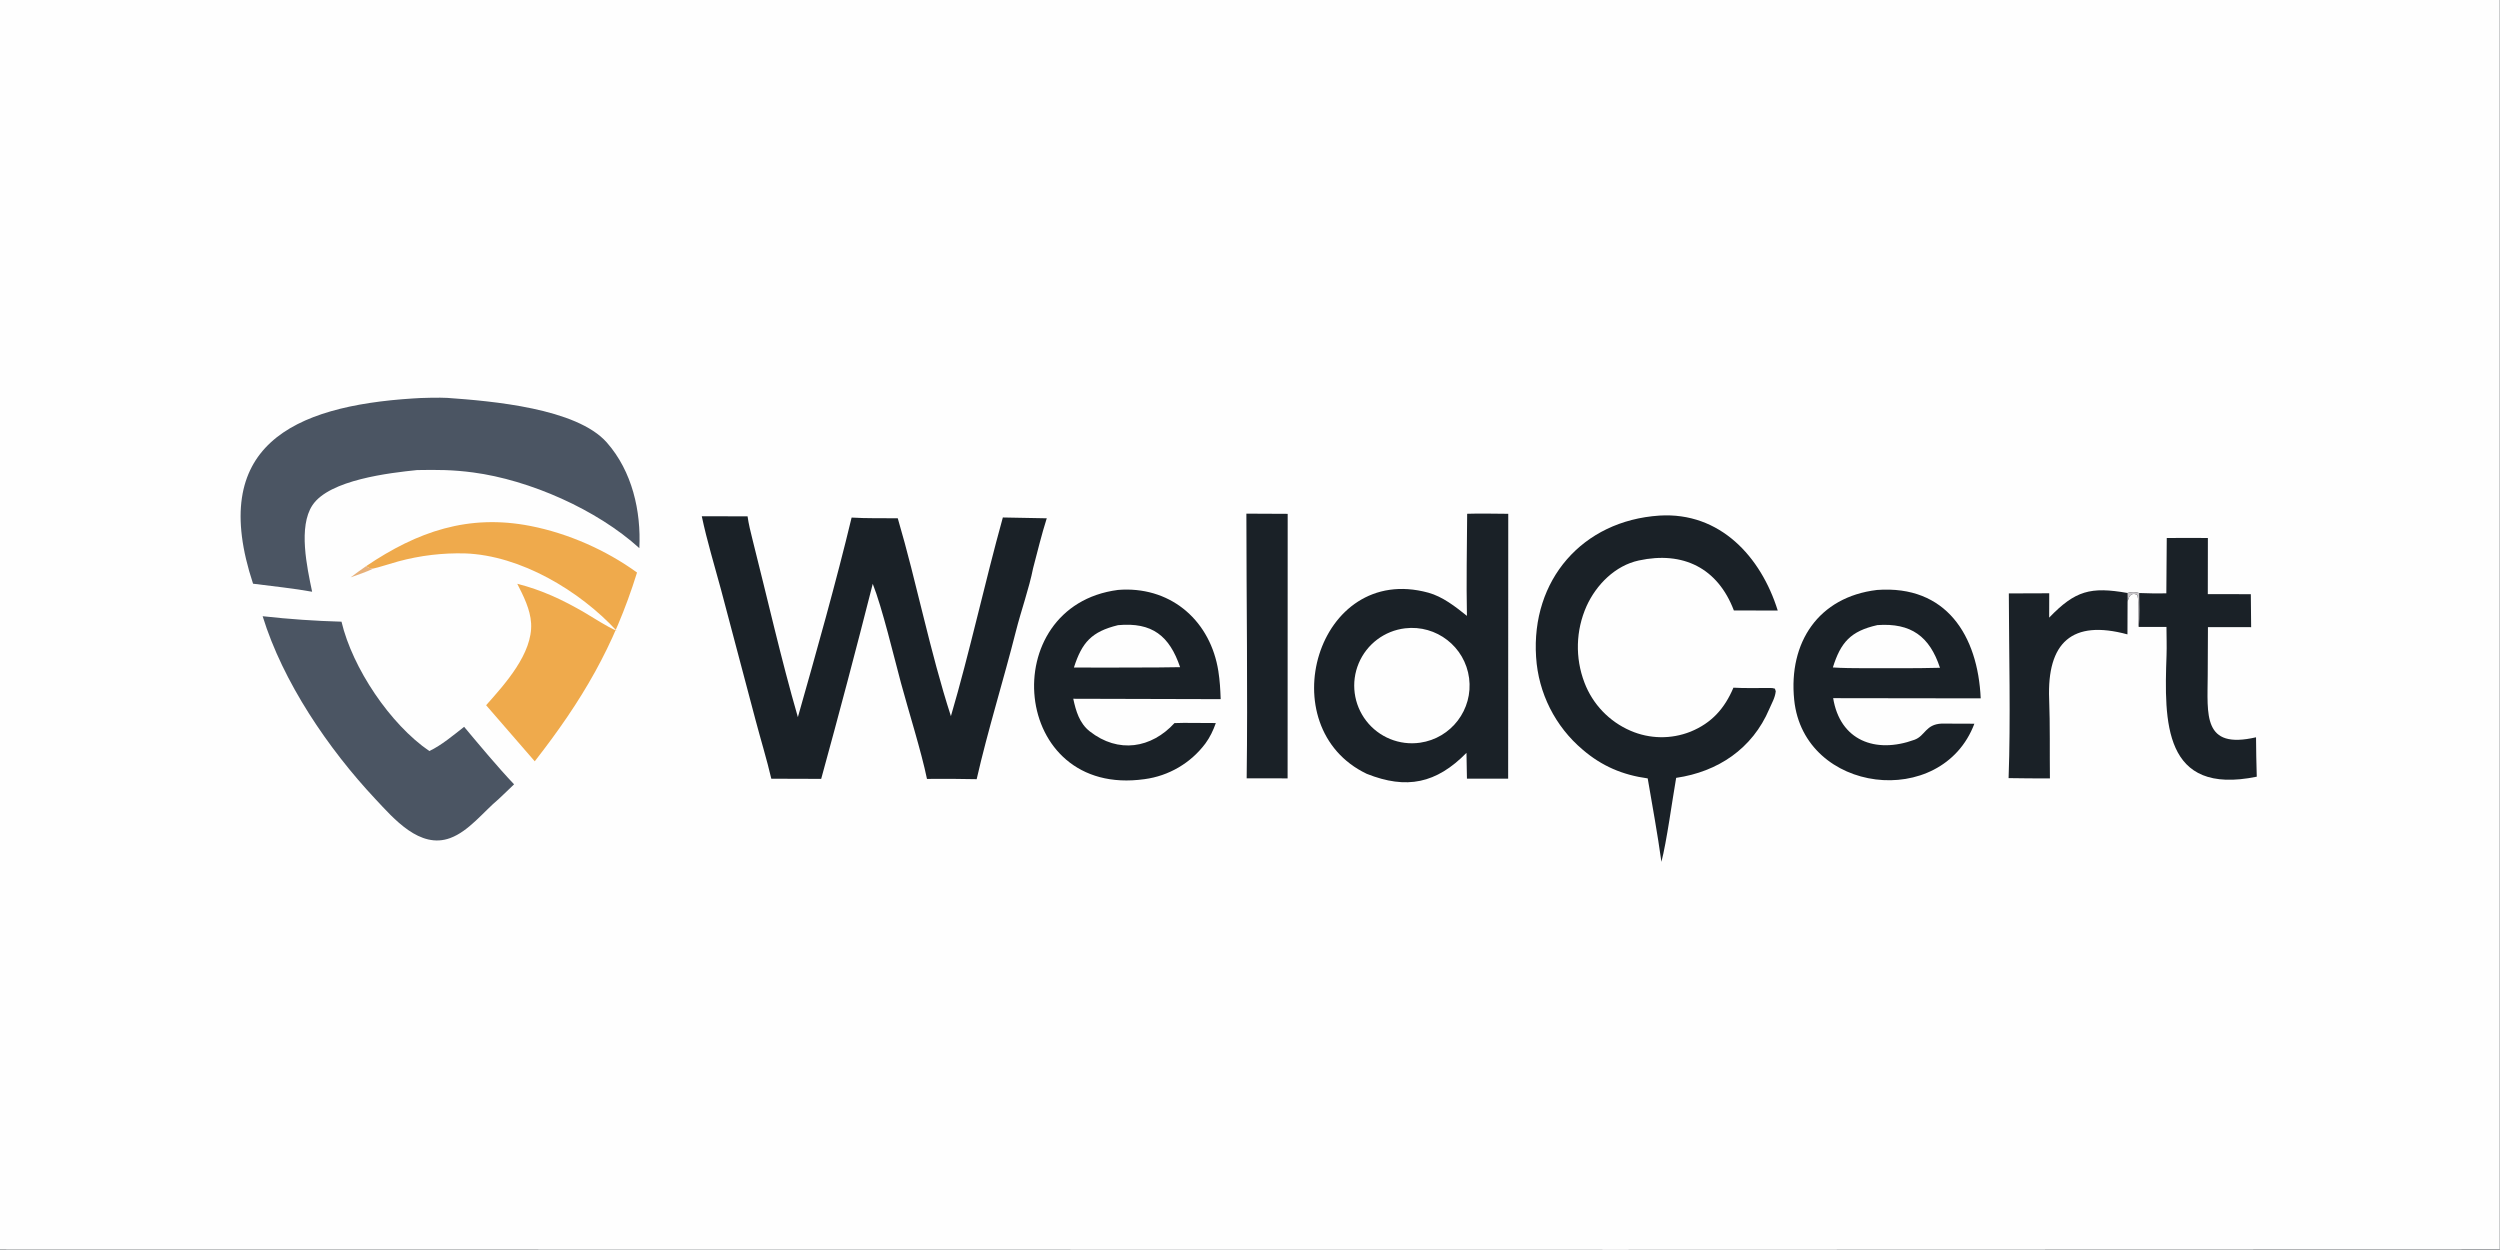
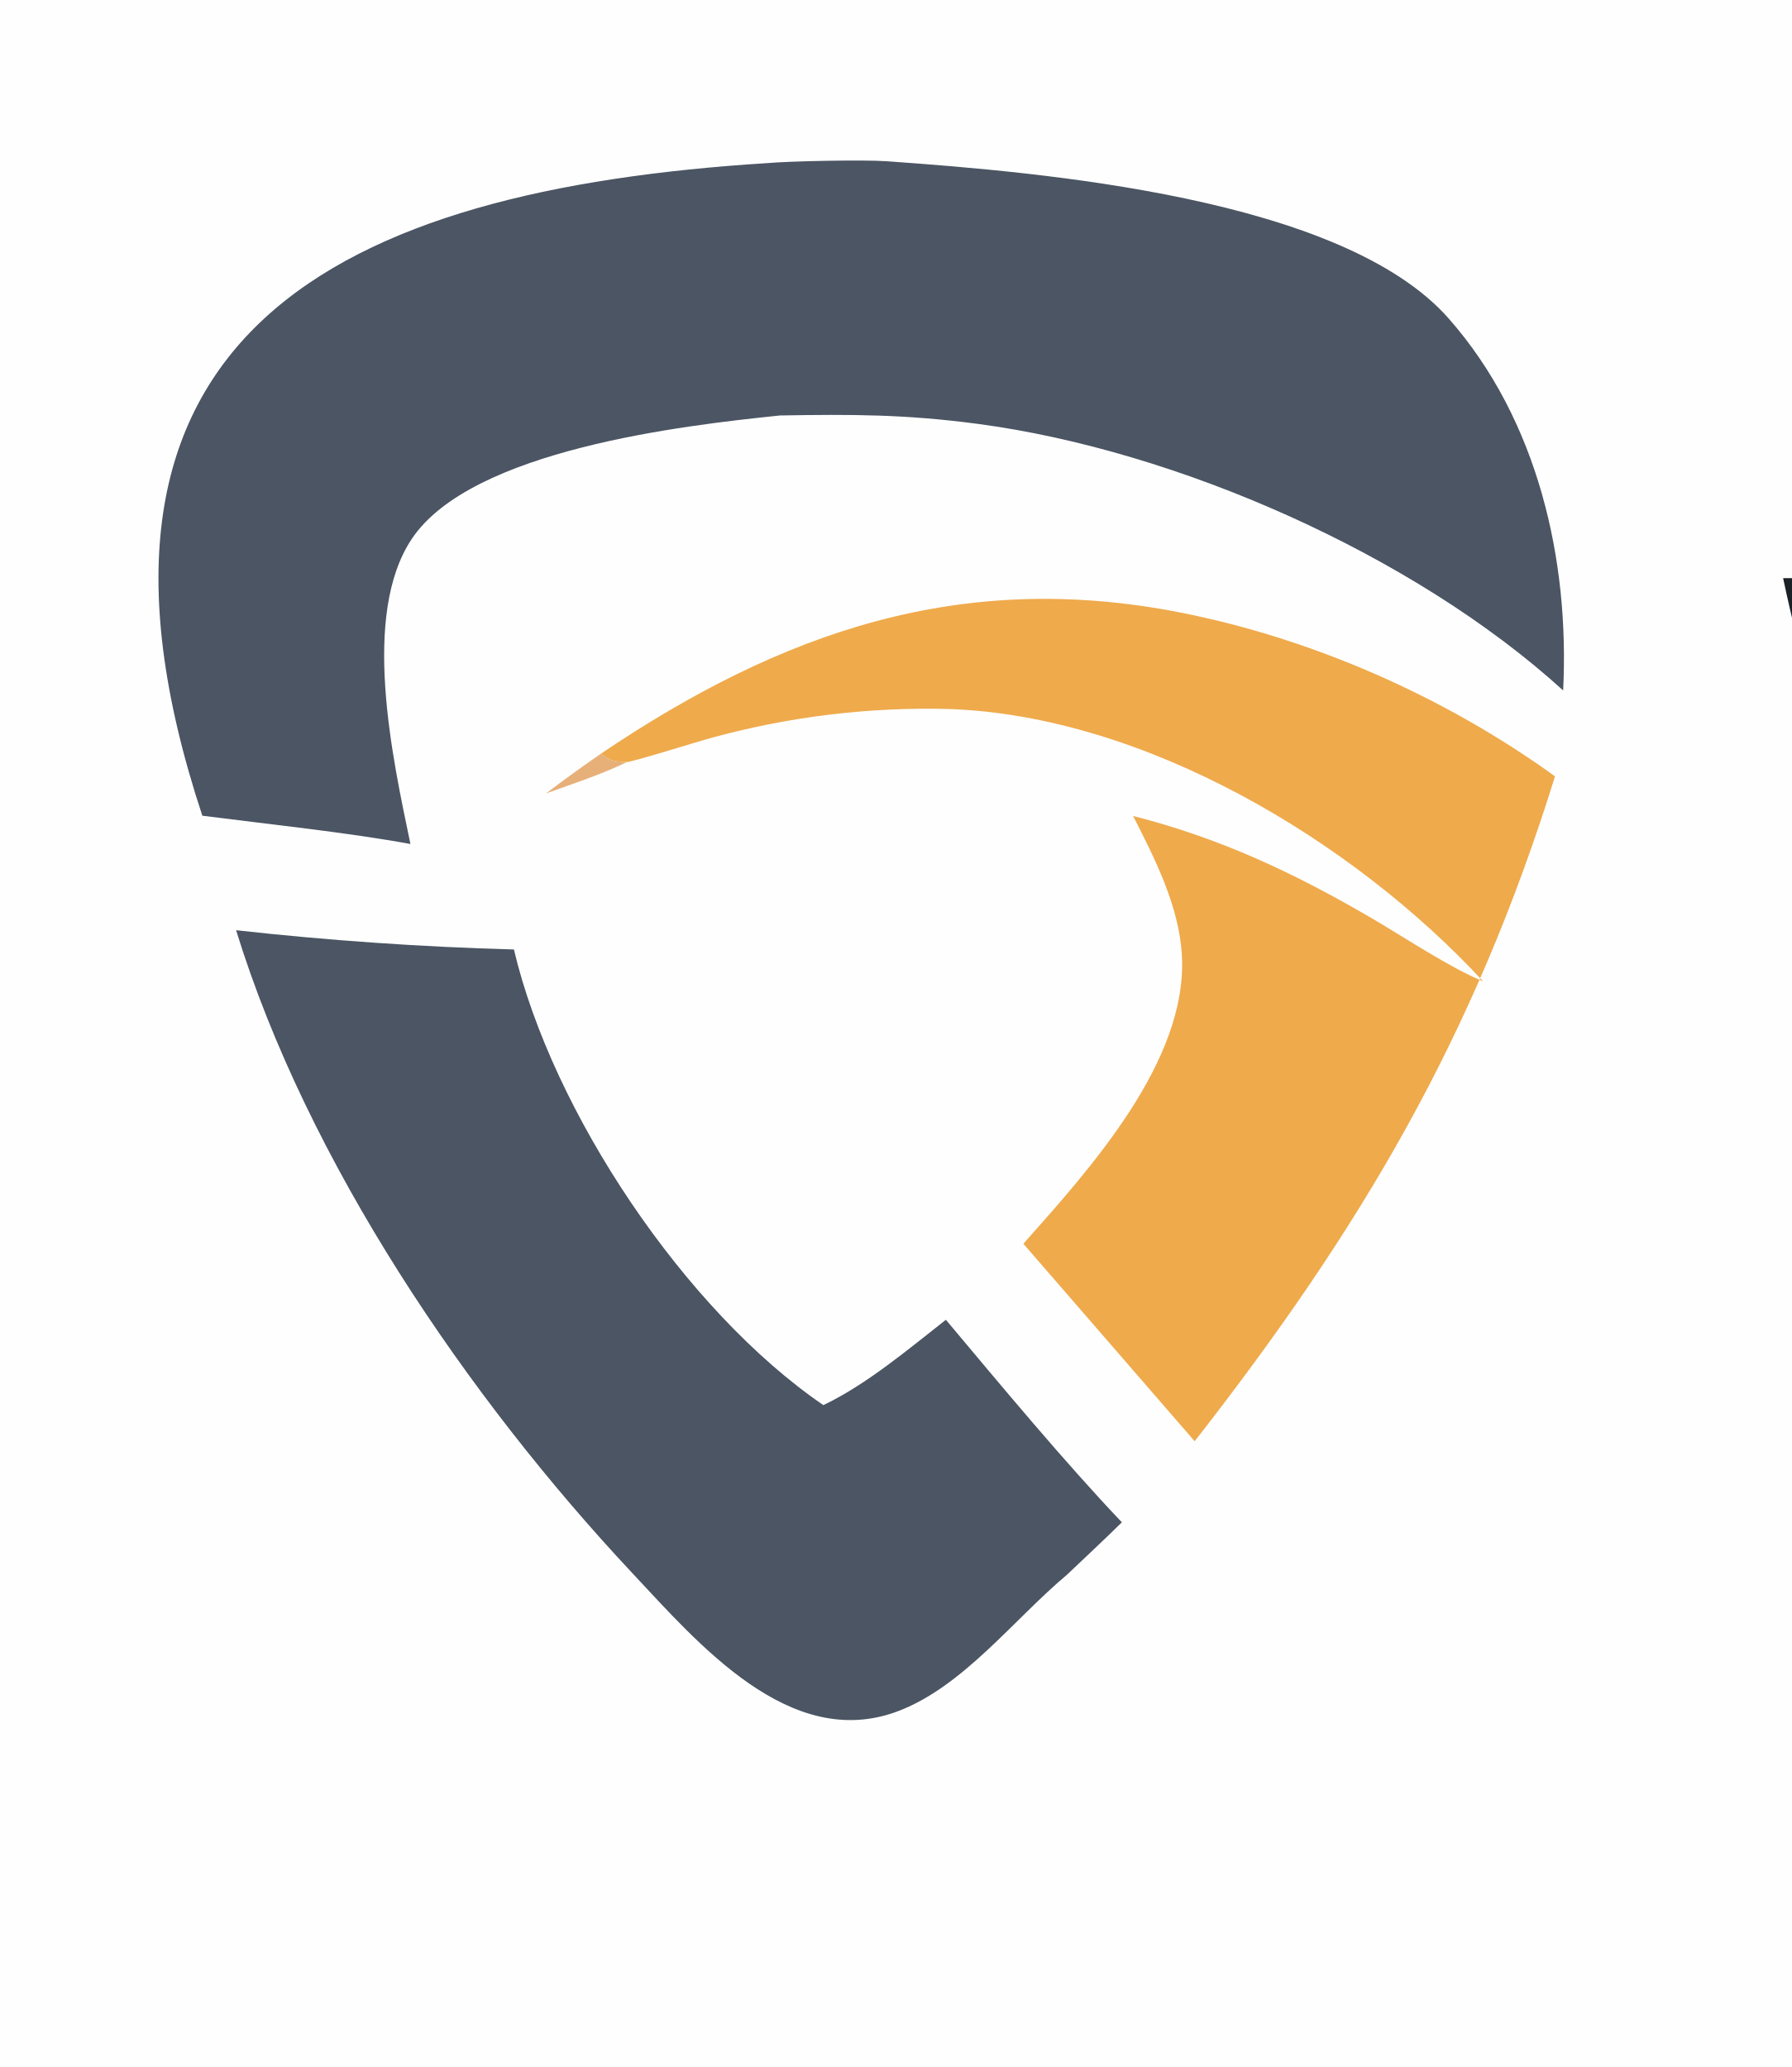
- <svg xmlns="http://www.w3.org/2000/svg" width="1278" height="639" viewBox="0 0 1278 639">
+ <svg xmlns="http://www.w3.org/2000/svg" width="260" height="300" viewBox="100 180 260 300">
  <path fill="#1A2127" transform="scale(1.24789 1.24789)" d="M0 0L1024 0L1024 511.909L1024 1024L0 1024L0 511.941L0 0Z" />
  <path fill="#FEFEFE" transform="scale(1.24789 1.24789)" d="M0 0L1024 0L1024 511.909L664.126 512.024L0 511.941L0 0Z" />
  <path fill="#1A2127" transform="scale(1.24789 1.24789)" d="M287.486 211.486L306.241 211.516C306.614 214.375 307.555 218.226 308.27 221.047C314.382 245.173 319.944 269.878 326.85 293.78C334.131 268.171 342.766 237.551 348.861 212.023C354.566 212.387 361.934 212.263 367.77 212.307C375.576 238.867 380.87 266.589 389.542 293.376C397.237 267.194 403.442 238.565 410.817 211.985L428.804 212.321C426.742 218.782 424.955 226.14 423.212 232.761C421.567 241.058 418.278 250.237 416.193 258.485C411.132 278.507 404.657 299.163 400.093 319.196C393.309 319.046 386.522 319.008 379.737 319.082C377.407 307.782 372.186 291.288 369.082 279.769C366.202 269.085 361.432 249.011 357.525 239.162C350.749 265.867 343.708 292.503 336.401 319.068L315.968 319.002C314.215 311.408 311.532 302.629 309.504 294.935L295.356 241.51C292.665 231.505 289.62 221.611 287.486 211.486Z" />
  <path fill="#1A2127" transform="scale(1.24789 1.24789)" d="M601.024 210.469C606.22 210.286 612.586 210.464 617.859 210.481L617.817 318.971L600.934 318.991L600.742 308.417C588.388 320.976 576.223 323.494 559.9 317.005C520.064 297.994 539.415 230.323 585.098 242.789C590.975 244.392 596.255 248.542 600.93 252.291C600.642 238.645 600.943 224.176 601.024 210.469Z" />
  <path fill="#FEFEFE" transform="scale(1.24789 1.24789)" d="M575.596 257.393C588.451 255.864 600.144 264.962 601.82 277.799C603.496 290.636 594.531 302.431 581.714 304.253C573.292 305.45 564.877 302.029 559.68 295.294C554.483 288.56 553.307 279.552 556.601 271.709C559.895 263.866 567.149 258.398 575.596 257.393Z" />
  <path fill="#4B5563" transform="scale(1.24789 1.24789)" d="M169.353 163.215C172.05 162.973 180.598 162.809 183.239 162.997C201.399 164.287 236.212 167.229 248.59 181.28C259.002 193.099 262.658 209.43 261.907 224.546C244.499 208.701 216.906 196.607 193.845 193.544C185.416 192.424 179.191 192.422 170.839 192.565C159.711 193.713 134.932 196.532 128.008 206.939C122.116 215.796 125.762 232.334 127.863 242.406C120.602 241.071 111.072 240.068 103.665 239.117C85.058 182.866 119.706 166.336 169.353 163.215Z" />
  <path fill="#1A2127" transform="scale(1.24789 1.24789)" d="M679.775 211.21C704.603 209.683 721.373 228.032 728.253 250.109L710.279 250.077C703.722 232.785 689.56 225.649 671.328 229.601C661.69 231.69 653.922 239.479 649.909 248.353C645.506 258.257 645.205 269.502 649.07 279.627C652.44 288.499 659.266 295.623 667.986 299.367C675.789 302.743 684.615 302.875 692.516 299.735C701.216 296.18 706.498 290.225 710.101 281.709C714.609 281.984 720.514 281.823 725.125 281.829C726.136 281.821 726.087 281.882 727.095 282.113L727.44 283.169C727.124 285.966 725.866 287.919 724.788 290.453C717.876 306.716 703.735 316.159 686.641 318.651C685.06 327.647 682.742 344.918 680.6 353.044C679.041 341.731 676.915 330.155 674.985 318.875C664.727 317.461 656.219 313.863 648.337 307.096C637.077 297.587 630.188 283.893 629.265 269.184C627.188 237.636 648.166 213.31 679.775 211.21Z" />
  <path fill="#1A2127" transform="scale(1.24789 1.24789)" d="M457.962 241.671C458.584 241.616 459.209 241.576 459.833 241.551C480.461 240.771 495.97 254.811 499.108 274.977C499.724 278.937 499.908 282.393 500.055 286.409L439.663 286.249C440.746 291.3 442.208 296.299 446.413 299.598C458.154 308.809 471.688 306.519 481.13 296.217L484.929 296.129L498.062 296.198C497.022 299.163 495.663 302.03 493.796 304.566C487.786 312.598 478.792 317.868 468.847 319.184C413.817 326.932 407.57 248.232 457.962 241.671Z" />
  <path fill="#FEFEFE" transform="scale(1.24789 1.24789)" d="M457.994 256.101C472.026 254.804 479.09 260.525 483.43 273.304C477.692 273.405 471.953 273.453 466.214 273.449C457.453 273.496 448.692 273.497 439.932 273.453C443.227 263.148 447.165 258.755 457.994 256.101Z" />
  <path fill="#1A2127" transform="scale(1.24789 1.24789)" d="M768.902 241.682C797.251 239.564 810.234 260.307 811.403 286.085L750.958 286C753.765 303.29 768.189 308.9 784.257 303.054C788.699 301.438 788.764 296.742 795.375 296.421L808.806 296.471C795.474 331.883 738.925 325.163 734.997 286.708C732.595 263.192 744.923 244.553 768.902 241.682Z" />
  <path fill="#FEFEFE" transform="scale(1.24789 1.24789)" d="M769.091 256.07C782.862 255.104 790.482 260.7 794.713 273.558C789.166 273.698 783.618 273.756 778.07 273.734C770.362 273.658 758.242 273.932 750.837 273.426C754.054 263.15 758.076 258.537 769.091 256.07Z" />
  <path fill="#4B5563" transform="scale(1.24789 1.24789)" d="M107.589 252.434C118.322 253.631 129.1 254.378 139.896 254.674C144.379 273.651 159.842 296.704 175.88 307.668C180.884 305.286 185.73 301.189 190.129 297.743C196.398 305.219 203.926 314.29 210.593 321.298C208.538 323.33 206.313 325.387 204.213 327.391C197.998 332.601 192.066 340.495 184.43 343.314C171.978 347.911 161.329 335.387 153.686 327.229C134.467 306.715 115.91 279.42 107.589 252.434Z" />
  <path fill="#EFAA4C" transform="scale(1.24789 1.24789)" d="M150.01 231.905C171.013 217.734 191.883 210.462 217.388 215.483C232.788 218.514 248.232 225.328 260.961 234.538C251.494 264.977 238.395 287.092 219.058 311.871L199.138 288.899C206.826 280.239 218.265 267.671 217.572 255.351C217.252 249.652 214.441 244.131 211.899 239.146C222.006 241.724 230.479 245.7 239.487 250.944C243.272 253.147 248.763 256.817 252.596 258.375C237.381 241.951 213.249 227.519 190.526 226.706C181.32 226.462 172.127 227.558 163.236 229.959C161.17 230.503 154.343 232.682 153.041 232.877C152.743 232.851 152.445 232.83 152.147 232.812C151.169 232.763 150.787 232.462 150.01 231.905Z" />
  <path fill="#1A2127" transform="scale(1.24789 1.24789)" d="M887.614 220.395C893.23 220.348 898.847 220.347 904.463 220.39L904.431 243.375L922.054 243.412C922.126 247.915 922.17 252.418 922.185 256.921L904.486 256.896C904.455 263.425 904.425 270.107 904.395 276.629C904.321 292.786 902.209 307.11 924.185 302.03C924.223 307.412 924.324 312.793 924.487 318.172C886.056 326.038 886.57 295.586 887.528 268.367C887.655 264.746 887.506 260.505 887.494 256.814L876.118 256.835C875.494 252.843 876.333 247.302 875.646 243.894C875.604 243.683 872.891 242.035 871.86 245.477L871.566 246.444L871.512 242.912C873.292 242.459 874.543 242.415 876.318 242.936C880.024 243.087 883.734 243.132 887.442 243.07L887.614 220.395Z" />
  <path fill="#C8C5C8" transform="scale(1.24789 1.24789)" d="M871.512 242.912C873.292 242.459 874.543 242.415 876.318 242.936C876.365 246.972 876.587 252.992 876.118 256.835C875.494 252.843 876.333 247.302 875.646 243.894C875.604 243.683 872.891 242.035 871.86 245.477L871.566 246.444L871.512 242.912Z" />
  <path fill="#1A2127" transform="scale(1.24789 1.24789)" d="M510.581 210.417L527.502 210.496L527.47 318.861L510.699 318.848C511.162 283.1 510.601 246.272 510.581 210.417Z" />
  <path fill="#1A2127" transform="scale(1.24789 1.24789)" d="M839.444 253.015C850.16 241.898 856.409 240.279 871.512 242.912L871.566 246.444L871.514 259.874C848.801 253.719 838.53 263.194 839.44 286.45C839.844 296.749 839.625 308.446 839.752 318.875C834.222 318.939 828.377 318.801 822.822 318.756C823.701 294.988 822.968 267.096 822.919 243.094L839.469 243.035L839.444 253.015Z" />
  <path fill="#E7B079" transform="scale(1.24789 1.24789)" d="M150.01 231.905C150.787 232.462 151.169 232.763 152.147 232.812C152.445 232.83 152.743 232.851 153.041 232.877C150.178 234.277 146.665 235.431 143.632 236.525C145.72 234.933 147.847 233.393 150.01 231.905Z" />
  <path fill="#FEFEFE" transform="scale(1.24789 1.24789)" d="M289.667 722.521L308.244 722.644C313.843 748.719 321.969 777.007 328.969 802.913C331.596 795.007 333.382 784.833 335.69 776.595C340.668 758.825 345.335 740.985 349.817 723.083L368.817 723.272C370.809 732.049 373.968 741.815 376.356 750.628C380.907 767.892 385.616 785.115 390.482 802.293C391.657 799.175 392.692 795.52 393.502 792.26C399.251 769.122 405.317 746.155 410.684 722.921L429.494 722.905C427.415 729.854 425.401 736.822 423.454 743.809C416.249 772.14 407.68 800.967 400.671 829.167C394.063 828.936 387.008 829.011 380.362 828.978C375.741 811.12 370.977 793.299 366.072 775.517C363.769 766.97 361.567 757.71 358.983 749.309L337.788 829.15C331.208 829.052 324.512 829.088 317.921 829.059C308.126 793.914 299.003 757.843 289.667 722.521Z" />
  <path fill="#4B5563" transform="scale(1.24789 1.24789)" d="M169.798 673.71C172.502 673.416 181.152 673.382 183.934 673.528C201.532 674.453 236.754 678.713 249.055 692.304C259.811 704.188 262.79 720.356 262.272 735.714C234.741 713.229 207.876 703.184 172.105 703.538C160.626 704.899 136.303 707.664 128.539 716.944C121.747 725.063 126.552 742.613 127.698 752.631C121.558 752.316 109.672 750.774 103.528 749.849C101.843 742.421 99.882 734.766 99.28 727.291C97.119 700.487 114.046 683.392 139.313 678.136C150.106 675.891 158.826 674.573 169.798 673.71Z" />
  <path fill="#FEFEFE" transform="scale(1.24789 1.24789)" d="M599.489 723.089L616.2 723.061C616.465 758.212 616.496 793.364 616.293 828.516L600.001 828.478C599.627 825.275 599.613 822.037 599.524 818.809C586.747 830.278 576.405 833.175 560.122 826.556C556.819 824.947 553.766 822.867 551.059 820.383C542.731 812.695 540.215 803.953 539.404 792.978C537.03 760.858 574.068 738.203 598.953 762.197L599.489 723.089Z" />
  <path fill="#1A2127" transform="scale(1.24789 1.24789)" d="M573.158 768.635C585.544 766.109 597.626 774.126 600.113 786.52C602.6 798.914 594.547 810.971 582.145 813.42C569.798 815.858 557.805 807.847 555.328 795.507C552.852 783.167 560.826 771.149 573.158 768.635Z" />
  <path fill="#FEFEFE" transform="scale(1.24789 1.24789)" d="M675.065 829.613C661.138 828.25 648.343 821.347 639.557 810.456C630.101 798.757 626.651 784.049 628.326 769.233C630.035 754.833 637.37 741.693 648.729 732.68C670.47 715.708 701.85 718.13 718.938 740.385C723.576 746.345 726.869 753.238 728.591 760.592L711.08 760.529C698.323 729.016 659.676 730.808 647.746 760.318C643.5 770.71 643.569 782.365 647.937 792.706C655.769 810.755 676.002 819.634 694.163 811.393C701.654 807.944 707.494 801.697 710.433 793.992C710.741 793.185 710.735 793.164 710.939 792.458C716.549 792.527 722.952 792.476 728.484 792.76C722.226 813.515 707.592 825.607 686.706 829.946C685.68 835.556 682.208 856.266 680.67 861.12L680.232 860.794L675.065 829.613Z" />
  <path fill="#FEFEFE" transform="scale(1.24789 1.24789)" d="M771.466 751.71C789.521 751.668 803.742 761.127 808.85 778.759C810.687 785.101 810.663 789.815 810.716 796.334C790.799 796.382 770.276 795.844 750.46 796.218C754.342 817.324 780.362 822.22 792.438 804.537L798.798 804.618L809.381 804.565C804.084 818.754 792.66 827.693 777.515 828.985C725.103 833.458 717.424 756.306 771.466 751.71Z" />
  <path fill="#1A2127" transform="scale(1.24789 1.24789)" d="M770.97 765.642C784.415 765.321 791.247 771.21 795.002 783.64L775.75 783.599L751.074 783.537L751.494 782.098L751.729 781.342C754.736 771.437 761.02 767.142 770.97 765.642Z" />
  <path fill="#FEFEFE" transform="scale(1.24789 1.24789)" d="M460.05 751.189C487.947 750.563 499.158 770.68 500.104 795.959L440.012 795.929C445.653 818.517 468.079 821.066 481.949 804.432L488.561 804.39L498.496 804.038C496.816 808.177 495.124 811.468 492.35 815.021C486.446 822.629 477.719 827.531 468.15 828.614C414.865 835.121 407.047 756.201 460.05 751.189Z" />
  <path fill="#1A2127" transform="scale(1.24789 1.24789)" d="M460.886 765.191C473.612 765.235 479.773 771.123 483.9 782.62C477.476 782.729 471.05 782.78 464.625 782.773C456.408 782.794 448.192 782.756 439.975 782.658C443.82 771.269 448.407 766.338 460.886 765.191Z" />
  <path fill="#4B5563" transform="scale(1.24789 1.24789)" d="M108.024 763.491C117.164 764.259 131.678 765.082 140.348 766.592C146.494 785.166 160.055 807.672 176.485 818.732C181.519 816.093 186.528 811.647 190.95 807.967C196.196 815.129 204.862 825.122 210.652 832.028C208.59 834.333 205.888 836.927 203.673 839.16C185.265 857.345 177.738 862.513 158.164 842.178C135.836 818.981 118.447 794.108 108.024 763.491Z" />
  <path fill="#EFAA4C" transform="scale(1.24789 1.24789)" d="M145.038 748.036C159.751 733.985 182.084 724.647 202.497 725.097C223.946 725.571 243.386 733.298 261.339 744.587C252.662 773.098 238.451 799.62 219.518 822.636C212.798 815.255 206.289 807.685 199.998 799.935C207.571 790.889 218.804 777.945 217.727 765.388C217.226 759.554 214.441 754.352 211.659 749.356C224.356 753.984 238.259 759.305 249.43 767.11L250.149 766.319C215.018 736.114 189.166 728.933 145.038 748.036Z" />
  <path fill="#412A0D" transform="scale(1.24789 1.24789)" d="M250.149 766.319C250.544 766.717 251.608 767.61 251.665 768.207C251.343 768.721 250.101 767.601 249.933 767.477L249.43 767.11L250.149 766.319Z" />
  <path fill="#FEFEFE" transform="scale(1.24789 1.24789)" d="M887.644 731.426C892.956 731.184 898.959 731.347 904.324 731.376L904.468 753.586C910.385 753.593 916.301 753.664 922.216 753.799C922.36 758.223 922.245 763.029 922.224 767.483L904.497 767.512C904.453 778.88 903.932 791.821 904.883 803.079C905.914 815.274 915.324 814.375 924.708 812.281L924.661 822.625L924.535 828.194C914.277 830.102 903.445 830.42 895.5 822.167C886.733 813.059 887.85 799.594 887.839 787.921L887.847 767.437L876.506 767.336L876.513 753.539L887.708 753.524L887.644 731.426Z" />
  <path fill="#FEFEFE" transform="scale(1.24789 1.24789)" d="M511.295 721.046L528.129 721.005L528.005 828.779C522.44 828.89 516.873 828.867 511.309 828.709C510.682 816.387 511.035 800.5 511.013 787.937C510.943 765.64 511.036 743.342 511.295 721.046Z" />
  <path fill="#FEFEFE" transform="scale(1.24789 1.24789)" d="M856.093 752.595C862.203 751.993 865.604 752.133 871.389 753.873L871.483 769.752C862.568 768.195 852.302 766.969 845.074 773.781C837.869 780.57 839.451 792.997 839.468 802.133L839.509 828.782L832.134 828.82L822.854 828.624C822.781 803.74 822.873 778.855 823.128 753.971C828.664 753.865 834.201 753.844 839.737 753.906L839.666 762.321C845.641 756.255 847.732 754.697 856.093 752.595Z" />
  <path fill="#929699" transform="scale(1.24789 1.24789)" d="M680.232 860.794L680.67 861.12C680.697 861.69 680.878 861.819 680.574 862.208C680.135 861.962 680.233 861.154 680.232 860.794Z" />
</svg>
